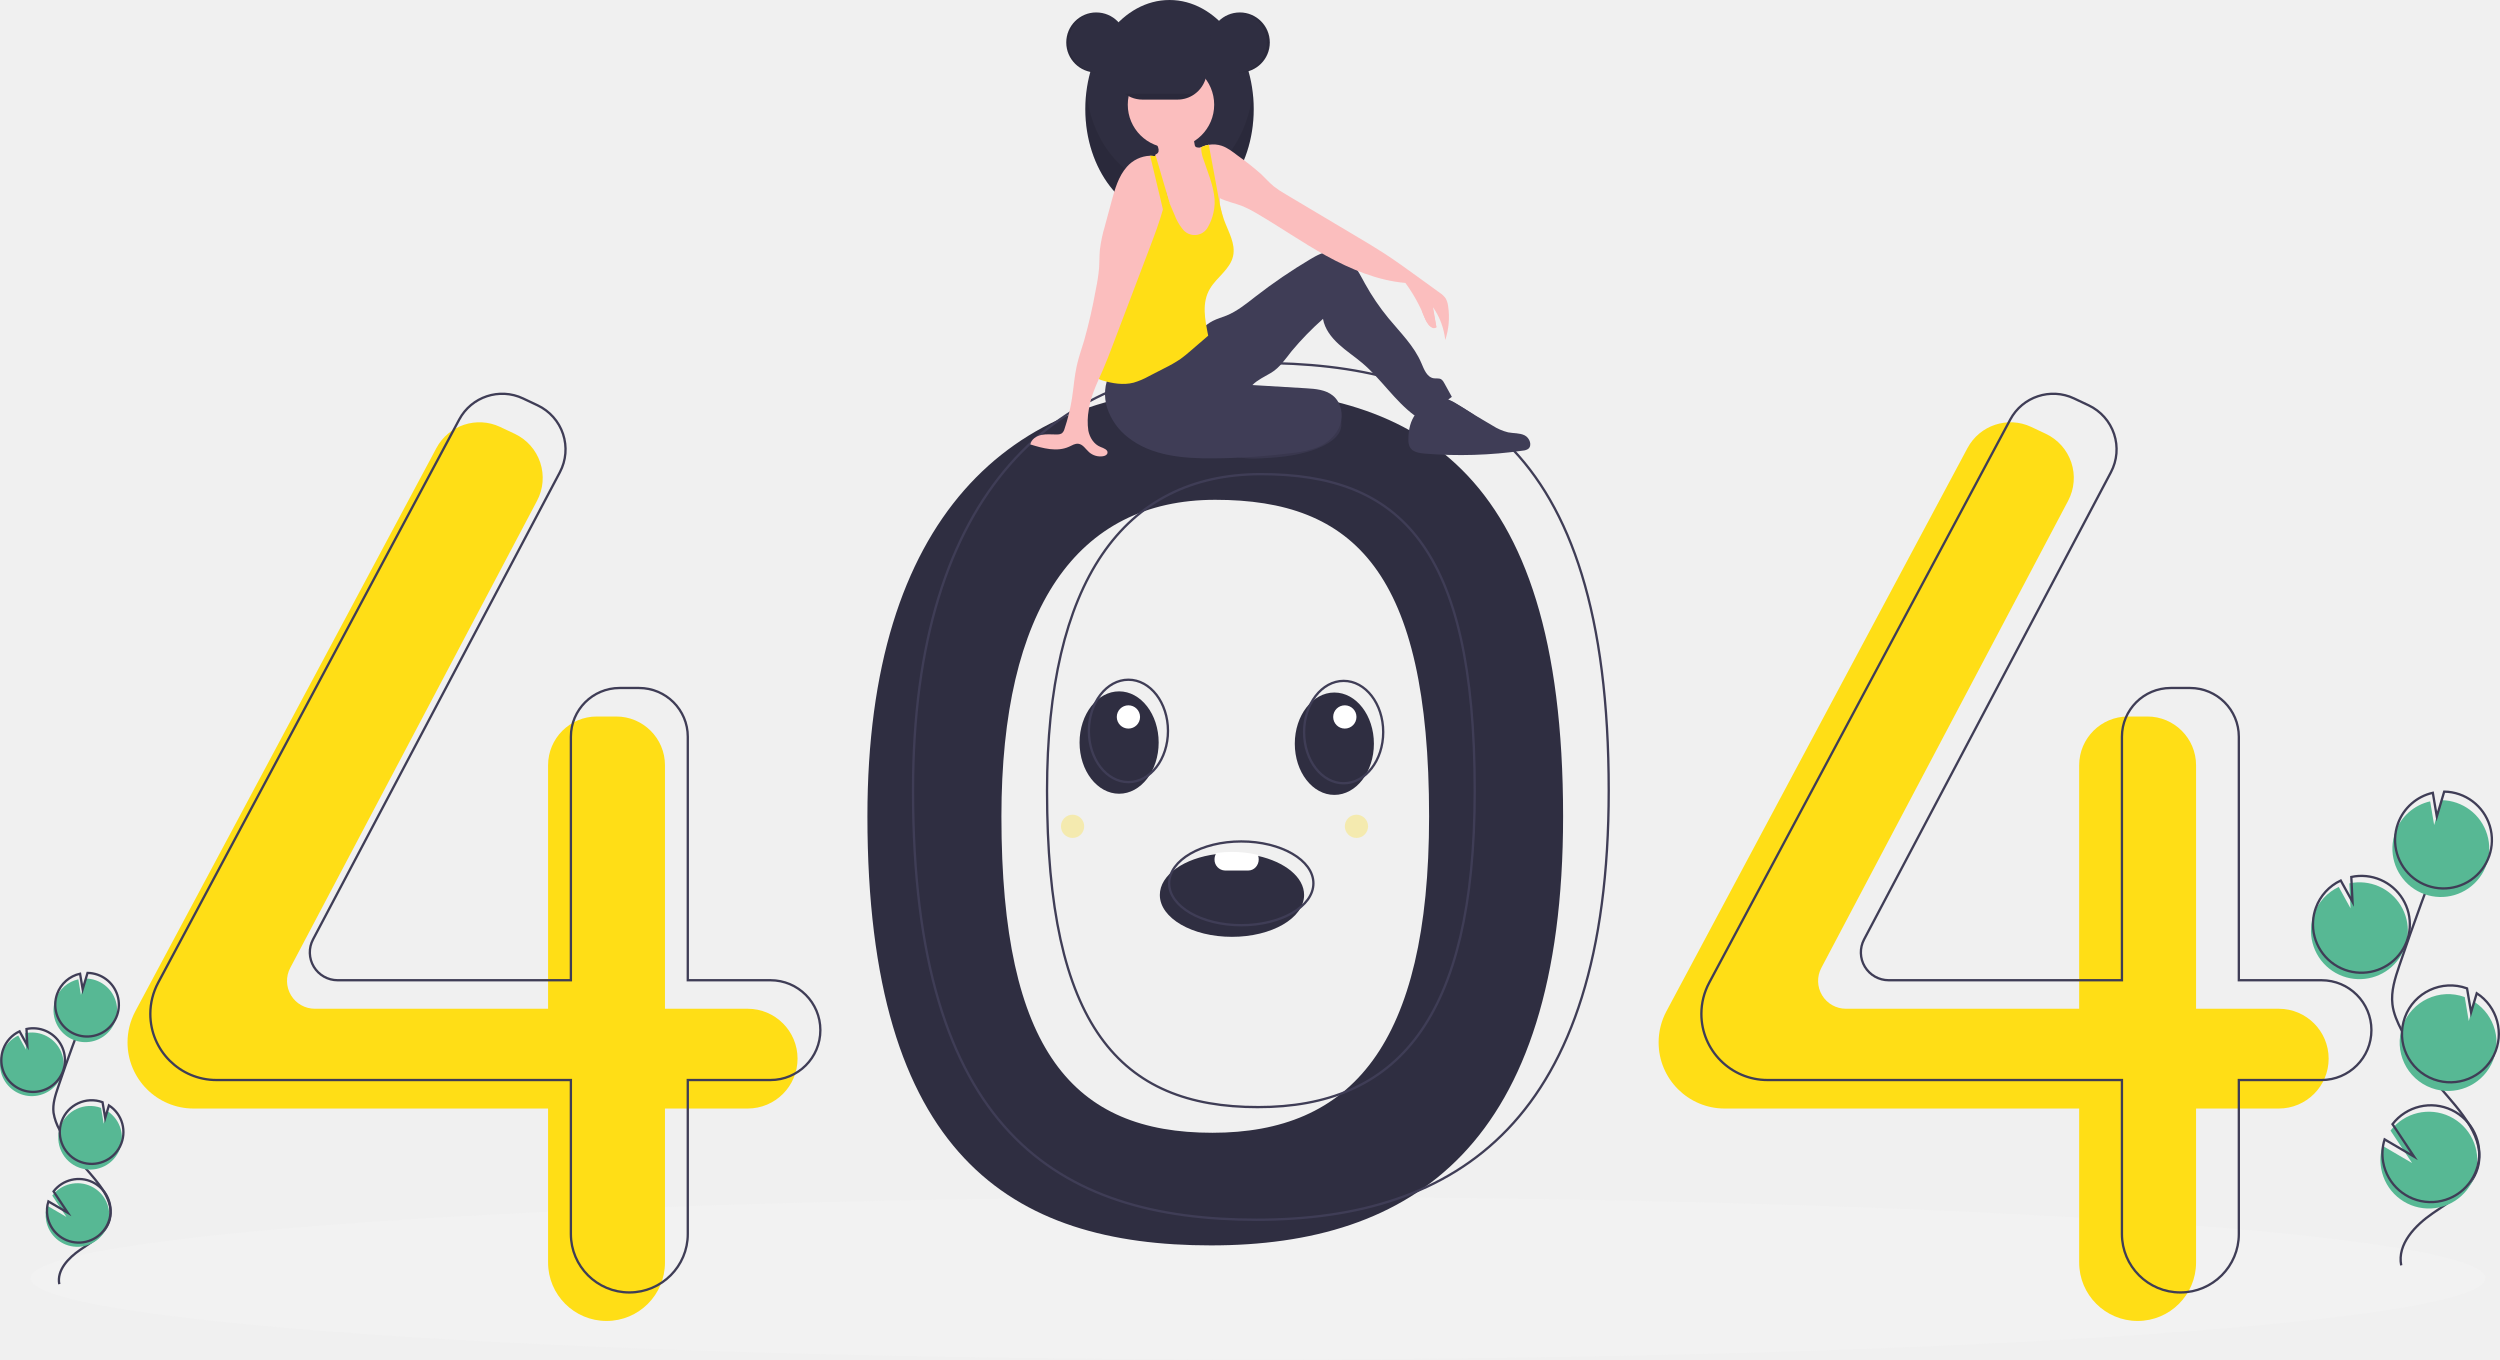
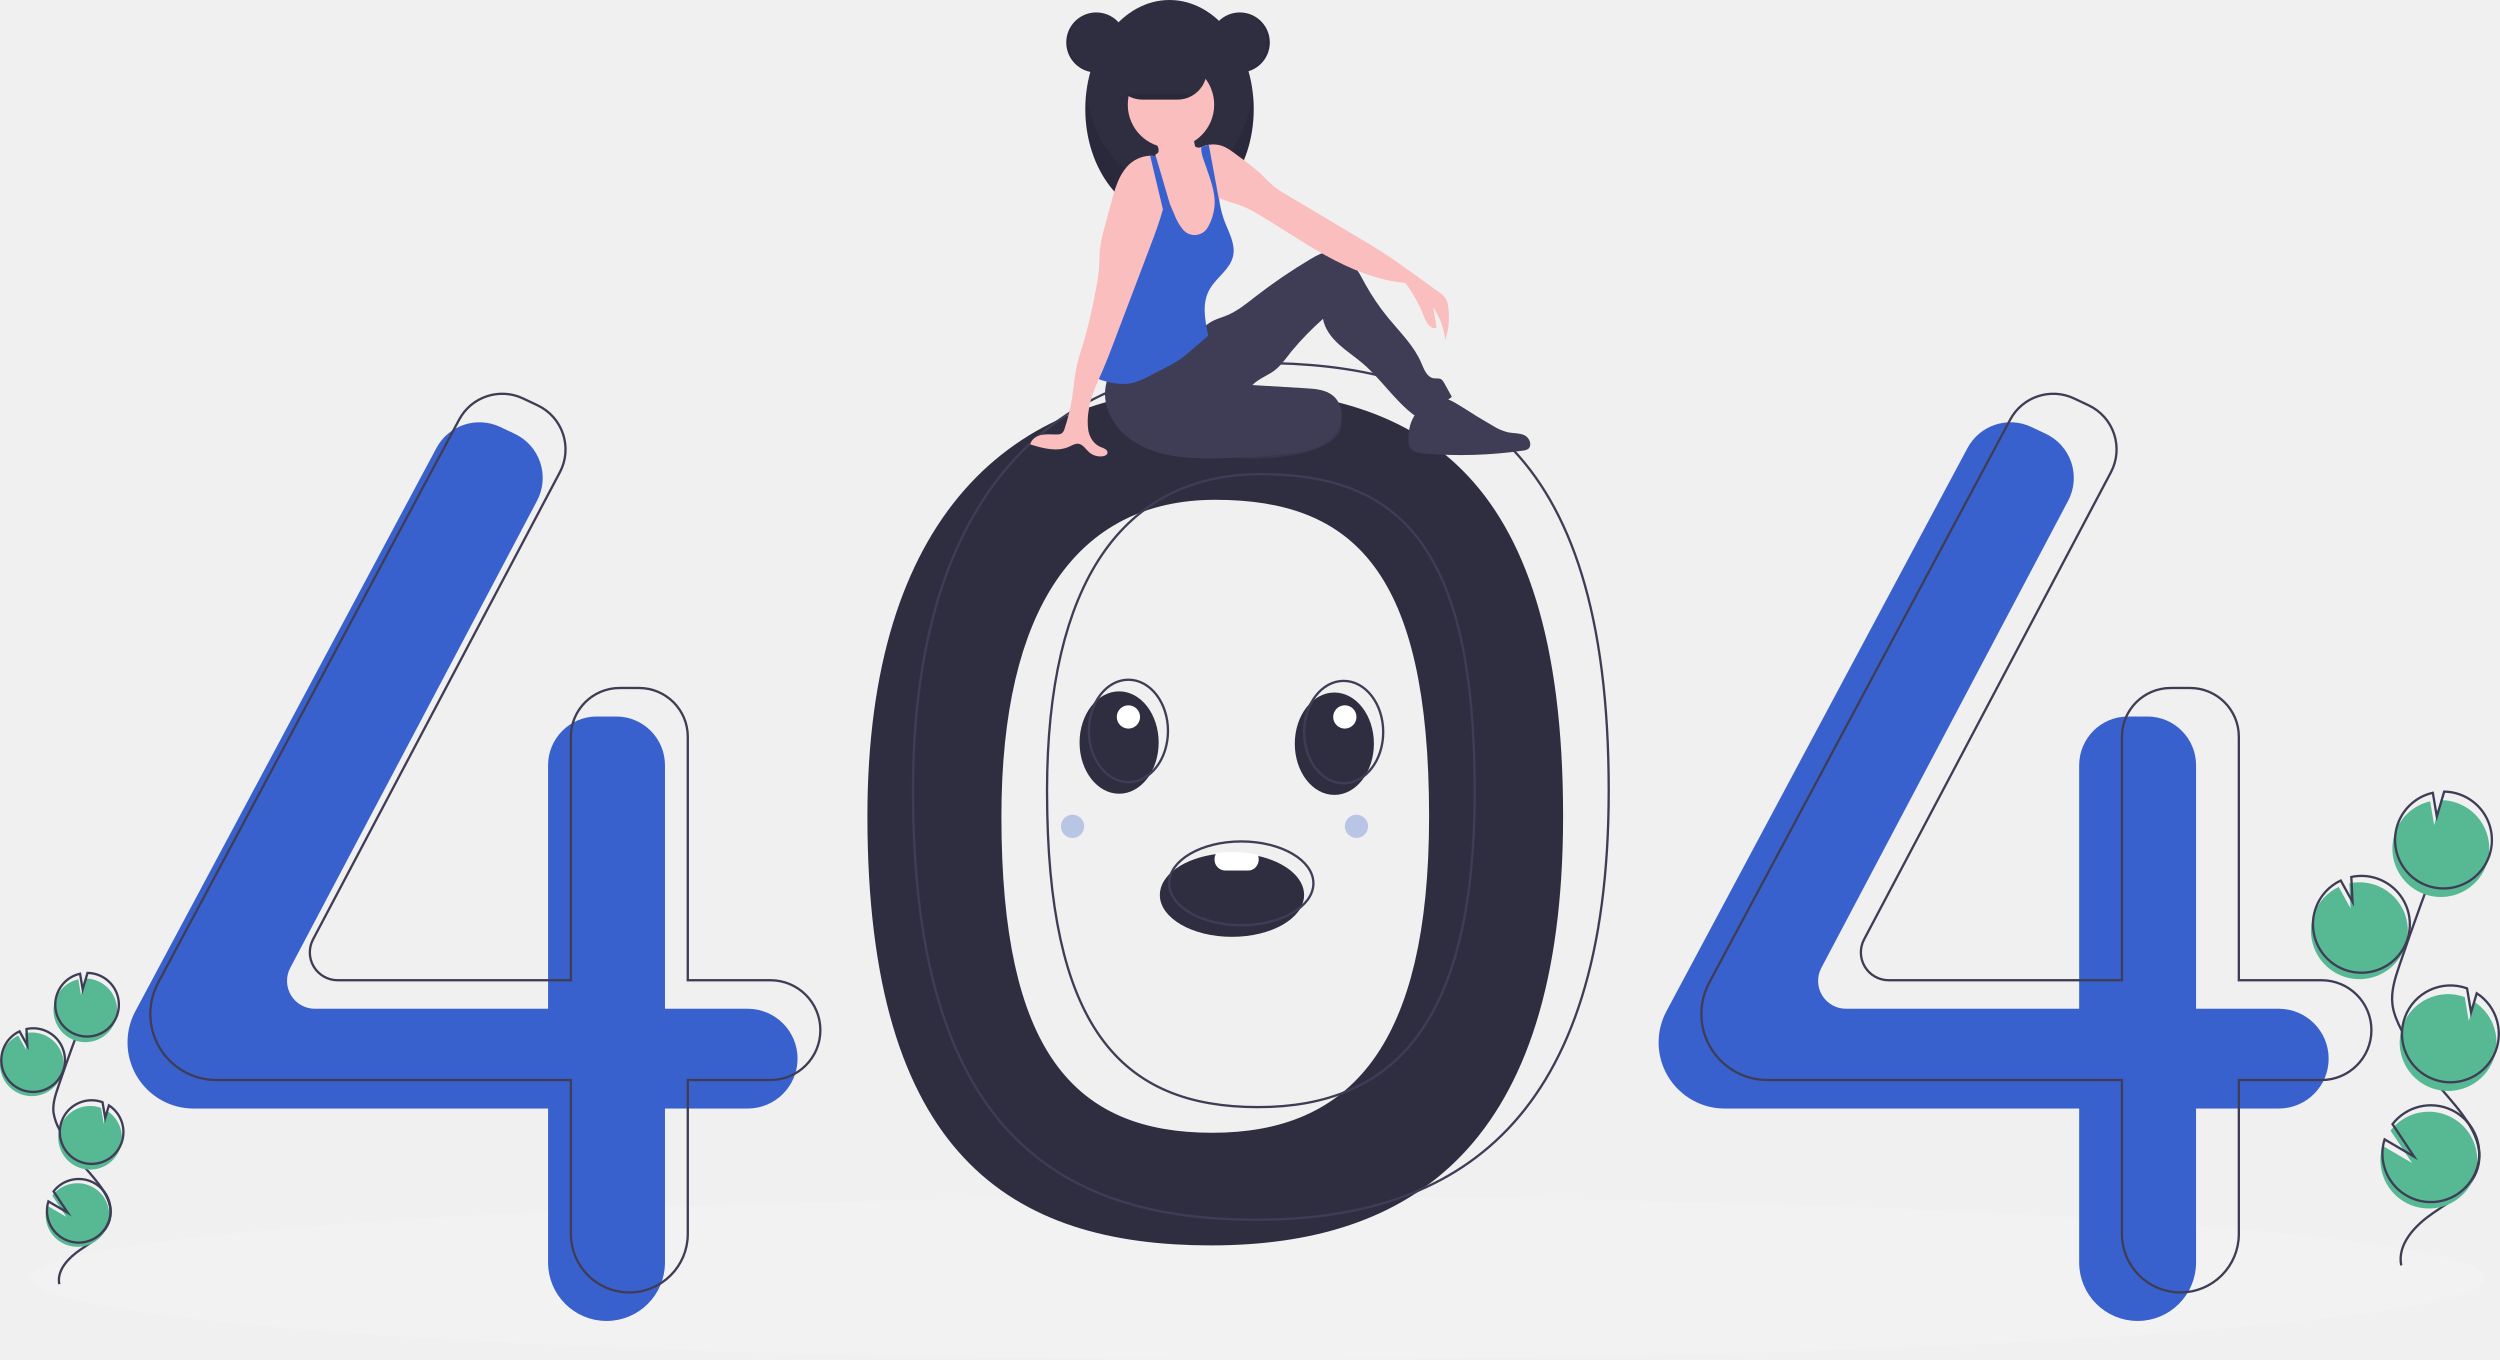
<svg xmlns="http://www.w3.org/2000/svg" id="fd59ce54-f850-4dfc-bc34-dd7d379d600e" data-name="Layer 1" width="1074.392" height="584.231" viewBox="0 0 1074.392 584.231">
  <ellipse cx="540.643" cy="549.309" rx="527.5" ry="34.922" fill="#f2f2f2" />
  <path d="M583.48,324.894c-85.944,0-147.651,55.139-147.651,183.798,0,145.813,61.707,184.411,147.651,184.411s151.327-42.274,151.327-184.411C734.807,356.753,669.424,324.894,583.48,324.894Zm.565,319.808c-59.527,0-90.626-34.923-90.626-135.916,0-89.112,32.372-136.105,91.899-136.105s91.899,30.868,91.899,136.105C677.217,607.234,643.572,644.703,584.045,644.703Z" transform="translate(-63.054 -157.8845)" fill="#2f2e41" />
-   <path d="M384.365,591.401H348.831V486.762A20.956,20.956,0,0,0,327.875,465.806h-8.326a20.956,20.956,0,0,0-20.956,20.956V591.401H198.363a11.963,11.963,0,0,1-10.578-17.552l106.082-200.78A20.956,20.956,0,0,0,284.287,344.33l-6.262-2.957a20.956,20.956,0,0,0-27.429,9.07L121.214,592.475a28.416,28.416,0,0,0-3.356,13.396v0a28.416,28.416,0,0,0,28.416,28.416H298.593v66.167a25.119,25.119,0,0,0,25.119,25.119h0a25.119,25.119,0,0,0,25.119-25.119V634.287h35.534a21.443,21.443,0,0,0,21.443-21.443v0A21.443,21.443,0,0,0,384.365,591.401Z" transform="translate(-63.054 -157.8845)" fill="#ffde16" />
-   <path d="M1042.362,591.401h-35.534V486.762A20.956,20.956,0,0,0,985.872,465.806h-8.326a20.956,20.956,0,0,0-20.956,20.956V591.401H856.359a11.963,11.963,0,0,1-10.578-17.552L951.864,373.069A20.956,20.956,0,0,0,942.284,344.33l-6.262-2.957a20.956,20.956,0,0,0-27.429,9.07L779.211,592.475a28.416,28.416,0,0,0-3.356,13.396v0a28.416,28.416,0,0,0,28.416,28.416H956.589v66.167a25.119,25.119,0,0,0,25.119,25.119h0a25.119,25.119,0,0,0,25.119-25.119V634.287h35.534a21.443,21.443,0,0,0,21.443-21.443v0A21.443,21.443,0,0,0,1042.362,591.401Z" transform="translate(-63.054 -157.8845)" fill="#ffde16" />
+   <path d="M384.365,591.401H348.831V486.762A20.956,20.956,0,0,0,327.875,465.806h-8.326a20.956,20.956,0,0,0-20.956,20.956V591.401H198.363a11.963,11.963,0,0,1-10.578-17.552l106.082-200.78A20.956,20.956,0,0,0,284.287,344.33l-6.262-2.957a20.956,20.956,0,0,0-27.429,9.07L121.214,592.475a28.416,28.416,0,0,0-3.356,13.396v0a28.416,28.416,0,0,0,28.416,28.416H298.593v66.167a25.119,25.119,0,0,0,25.119,25.119h0a25.119,25.119,0,0,0,25.119-25.119V634.287h35.534a21.443,21.443,0,0,0,21.443-21.443v0A21.443,21.443,0,0,0,384.365,591.401Z" transform="translate(-63.054 -157.8845)" fill="#3961ce" />
+   <path d="M1042.362,591.401h-35.534V486.762A20.956,20.956,0,0,0,985.872,465.806h-8.326a20.956,20.956,0,0,0-20.956,20.956V591.401H856.359a11.963,11.963,0,0,1-10.578-17.552L951.864,373.069A20.956,20.956,0,0,0,942.284,344.33l-6.262-2.957a20.956,20.956,0,0,0-27.429,9.07L779.211,592.475a28.416,28.416,0,0,0-3.356,13.396v0a28.416,28.416,0,0,0,28.416,28.416H956.589v66.167a25.119,25.119,0,0,0,25.119,25.119h0a25.119,25.119,0,0,0,25.119-25.119V634.287h35.534a21.443,21.443,0,0,0,21.443-21.443v0A21.443,21.443,0,0,0,1042.362,591.401Z" transform="translate(-63.054 -157.8845)" fill="#3961ce" />
  <path d="M394.168,579.148H358.634V474.509a20.956,20.956,0,0,0-20.956-20.956h-8.326a20.956,20.956,0,0,0-20.956,20.956V579.148H208.165a11.963,11.963,0,0,1-10.578-17.552L303.67,360.816a20.956,20.956,0,0,0-9.58-28.739l-6.262-2.957a20.956,20.956,0,0,0-27.429,9.07L131.017,580.222a28.416,28.416,0,0,0-3.356,13.396v0a28.416,28.416,0,0,0,28.416,28.416H308.395v66.167a25.119,25.119,0,0,0,25.119,25.119h0a25.119,25.119,0,0,0,25.119-25.119V622.034h35.534a21.443,21.443,0,0,0,21.443-21.443v0A21.443,21.443,0,0,0,394.168,579.148Z" transform="translate(-63.054 -157.8845)" fill="none" stroke="#3f3d56" stroke-miterlimit="10" />
  <path d="M1060.742,579.148h-35.534V474.509a20.956,20.956,0,0,0-20.956-20.956H995.925a20.956,20.956,0,0,0-20.956,20.956V579.148H874.739a11.963,11.963,0,0,1-10.578-17.552L970.244,360.816a20.956,20.956,0,0,0-9.58-28.739l-6.262-2.957a20.956,20.956,0,0,0-27.429,9.07L797.59,580.222a28.416,28.416,0,0,0-3.356,13.396v0a28.416,28.416,0,0,0,28.416,28.416H974.969v66.167a25.119,25.119,0,0,0,25.119,25.119h0a25.119,25.119,0,0,0,25.119-25.119V622.034h35.534a21.443,21.443,0,0,0,21.443-21.443v0A21.443,21.443,0,0,0,1060.742,579.148Z" transform="translate(-63.054 -157.8845)" fill="none" stroke="#3f3d56" stroke-miterlimit="10" />
  <path d="M603.085,313.866c-85.944,0-147.651,55.139-147.651,183.798,0,145.813,61.707,184.411,147.651,184.411s151.327-42.274,151.327-184.411C754.412,345.725,689.029,313.866,603.085,313.866Zm.565,319.808c-59.527,0-90.626-34.923-90.626-135.916,0-89.112,32.372-136.105,91.899-136.105s91.899,30.868,91.899,136.105C696.822,596.206,663.177,633.675,603.65,633.675Z" transform="translate(-63.054 -157.8845)" fill="none" stroke="#3f3d56" stroke-miterlimit="10" />
  <circle cx="471.141" cy="18.25" r="12.901" fill="#2f2e41" />
  <ellipse cx="502.607" cy="46.885" rx="36.186" ry="46.885" fill="#2f2e41" />
  <path d="M565.661,237.494c-18.128,0-33.141-17.271-35.776-39.805a60.976,60.976,0,0,0-.41,7.08c0,25.894,16.201,46.885,36.186,46.885s36.186-20.991,36.186-46.885a60.976,60.976,0,0,0-.41-7.08C598.803,220.224,583.789,237.494,565.661,237.494Z" transform="translate(-63.054 -157.8845)" opacity="0.1" />
  <path d="M639.296,342.073c-.777,3.193-4.128,5.751-7.839,7.538-7.802,3.757-17.425,4.878-26.76,5.254a45.176,45.176,0,0,1-7.144-.132,20.537,20.537,0,0,1-12.251-5.631,1.681,1.681,0,0,1,.044-2.844c4.969-5.459,13.262-8.806,21.616-11.216,6.334-1.827,17.381-6.561,24.29-5.922C637.944,329.739,640.277,338.041,639.296,342.073Z" transform="translate(-63.054 -157.8845)" fill="#3f3d56" />
  <path d="M639.296,342.073c-.777,3.193-4.128,5.751-7.839,7.538-7.802,3.757-17.425,4.878-26.76,5.254a45.176,45.176,0,0,1-7.144-.132,20.537,20.537,0,0,1-12.251-5.631,1.681,1.681,0,0,1,.044-2.844c4.969-5.459,13.262-8.806,21.616-11.216,6.334-1.827,17.381-6.561,24.29-5.922C637.944,329.739,640.277,338.041,639.296,342.073Z" transform="translate(-63.054 -157.8845)" opacity="0.1" />
  <path d="M540.098,318.206a19.77,19.77,0,0,0-1.199,15.075,26.339,26.339,0,0,0,8.829,12.497c10.095,8.092,23.988,9.205,36.925,9.093a284.649,284.649,0,0,0,33.905-2.324,40.538,40.538,0,0,0,11.001-2.554c4.222-1.827,7.933-5.178,9.436-9.526s.436-9.672-3.134-12.574c-3.137-2.55-7.463-2.9-11.498-3.143l-23.088-1.387c2.281-2.308,5.318-3.614,8.096-5.292,3.685-2.226,6.134-5.965,8.813-9.335a129.001,129.001,0,0,1,13.439-13.817c.751,4.31,3.478,7.85,6.687,10.824s6.908,5.368,10.244,8.2c8.079,6.858,13.896,16.167,22.392,22.5a43.829,43.829,0,0,0,16.049-8.012l-3.302-5.981a3.94,3.94,0,0,0-1.245-1.553c-.935-.575-2.14-.279-3.225-.441-2.901-.435-4.168-3.784-5.306-6.487-3.125-7.422-9.108-13.18-14.218-19.404a98.009,98.009,0,0,1-9.996-14.723c-1.717-3.102-3.288-6.331-5.617-9.003s-5.594-4.773-9.139-4.781c-3.132-.007-6.021,1.584-8.714,3.183a230.477,230.477,0,0,0-23.63,16.099c-3.944,3.062-7.863,6.296-12.489,8.174-1.947.79-4,1.331-5.869,2.292-3.273,1.684-5.757,4.534-8.431,7.064C566.277,311.892,553.219,317.738,540.098,318.206Z" transform="translate(-63.054 -157.8845)" fill="#3f3d56" />
  <path d="M588.374,253.983a23.774,23.774,0,0,1-1.734,8.033,10.045,10.045,0,0,1-5.768,5.573,12.375,12.375,0,0,1-5.623.182,10.882,10.882,0,0,1-4.582-1.561c-2.165-1.488-3.244-4.144-3.637-6.743-.393-2.596-.217-5.249-.469-7.863a42.944,42.944,0,0,0-1.202-6.255c-.17-.683-.343-1.362-.513-2.042-.167-.68-.33-1.359-.481-2.039-.138-.639-.267-1.281-.378-1.926-.091-.544-.173-1.092-.233-1.643a18.423,18.423,0,0,0-.809-4.811,14.607,14.607,0,0,0-1.687-2.854c-.286-.409-.563-.818-.818-1.243a5.89,5.89,0,0,1-.972-3.748,3.286,3.286,0,0,1,.148-.601c.025-.076.053-.151.085-.223A1.802,1.802,0,0,0,560.932,223.07a3.433,3.433,0,0,0-.148-1.778,11.318,11.318,0,0,0-.96-2.288c-.264-.478-1.161-1.34-1.167-1.888-.013-1.101,2.14-1.989,3.011-2.423a16.796,16.796,0,0,1,8.597-1.743c1.904.129,3.968.714,5.019,2.31.944,1.438.818,3.301,1.221,4.972a1.471,1.471,0,0,0,.299.664,1.341,1.341,0,0,0,.739.34,4.549,4.549,0,0,0,1.416.057h.003a2.931,2.931,0,0,0,.371-.054,4.957,4.957,0,0,0,2.033-.878q.585-.156,1.18-.255a.251.251,0,0,0,.047-.009c1.576,4.975,1.781,10.308,3.071,15.374.639,2.52,1.554,5.009,1.683,7.602.009.113.013.23.016.346.019.834-.047,1.674-.013,2.505a6.981,6.981,0,0,0,.126,1.114,15.611,15.611,0,0,0,.525,1.743l.009.028c.06.183.116.368.164.554.035.135.066.267.091.403l.003.009A14.938,14.938,0,0,1,588.374,253.983Z" transform="translate(-63.054 -157.8845)" fill="#fbbebe" />
  <circle cx="503.237" cy="44.997" r="18.565" fill="#fbbebe" />
  <path d="M684.157,304.033a30.445,30.445,0,0,0-5.236-14.103q.722,4.295,1.447,8.587a3.214,3.214,0,0,1-3.367-1.035,10.337,10.337,0,0,1-1.765-3.276,67.466,67.466,0,0,0-8.21-14.736c-11.819-.985-23.502-5.884-33.896-11.595-10.396-5.708-20.126-12.552-30.384-18.502a43.573,43.573,0,0,0-5.544-2.832c-3.21-1.287-6.812-1.954-9.855-3.468-.204-.101-.409-.208-.61-.318a12.578,12.578,0,0,1-1.945-1.306,10.344,10.344,0,0,1-.931-.856,20.351,20.351,0,0,1-3.559-5.953c-1.633-3.612-2.215-7.97-3.845-11.583a11.203,11.203,0,0,1,2.502-1.765h.003c.132-.069.264-.135.4-.198a11.94,11.94,0,0,1,2.004-.733q.585-.156,1.18-.255a.251.251,0,0,0,.047-.009,11.566,11.566,0,0,1,5.491.434c2.587.875,4.767,2.621,6.941,4.273a114.02,114.02,0,0,1,10.148,8.049c1.794,1.718,3.43,3.606,5.359,5.167a42.144,42.144,0,0,0,5.057,3.351q15.656,9.327,31.315,18.65c3.534,2.105,7.07,4.21,10.526,6.438,5.249,3.386,10.308,7.055,15.365,10.721q4.47,3.238,8.936,6.479a9.728,9.728,0,0,1,2.533,2.341,8.472,8.472,0,0,1,1.123,3.433A31.387,31.387,0,0,1,684.157,304.033Z" transform="translate(-63.054 -157.8845)" fill="#fbbebe" />
-   <path d="M592.977,267.944c-1.252,5.617-6.929,9.012-9.896,13.946-3.688,6.123-2.184,13.241-.799,20.255q-3.795,3.271-7.593,6.542c-1.397,1.199-2.794,2.404-4.298,3.464a57.351,57.351,0,0,1-6.86,3.94q-3.361,1.728-6.721,3.458a32.128,32.128,0,0,1-6.58,2.788c-4.415,1.133-9.103.34-13.471-.972a6.088,6.088,0,0,1-1.473-.601,2.394,2.394,0,0,1-.699-.632,3.911,3.911,0,0,1-.444-2.539c.444-7.351,2.24-14.547,4.031-21.69a85.26,85.26,0,0,1,3.848-12.577,85.077,85.077,0,0,1,5.415-10.151,68.368,68.368,0,0,1,7.929-11.514,18.479,18.479,0,0,0,3.675-4.739c1.117-2.549.686-5.472.913-8.247a17.148,17.148,0,0,1,1.633-6.007v-.003a17.093,17.093,0,0,1,1.743-2.882q.458,1.067.916,2.13.302.699.598,1.394.387.897.768,1.787,1.1,2.558,2.196,5.113a21.59,21.59,0,0,0,3.335,5.944,6.499,6.499,0,0,0,11.123-.853,21.261,21.261,0,0,0,2.272-6.013,19.215,19.215,0,0,0,.252-7.835c-.758-5.009-2.889-10.126-4.437-14.78a14.945,14.945,0,0,1-1.079-4.871,3.351,3.351,0,0,1,.057-.56c.009-.047.019-.098.028-.145a11.94,11.94,0,0,1,2.004-.733q.585-.156,1.18-.255,2.044,11.064,4.094,22.127c.032.173.066.346.098.522.195,1.057.393,2.115.614,3.169.198.957.412,1.91.651,2.857l.009.028c.082.321.167.639.255.957l.003.009c.242.868.513,1.731.818,2.58C590.938,257.475,594.164,262.629,592.977,267.944Z" transform="translate(-63.054 -157.8845)" fill="#ffde16" />
+   <path d="M592.977,267.944c-1.252,5.617-6.929,9.012-9.896,13.946-3.688,6.123-2.184,13.241-.799,20.255q-3.795,3.271-7.593,6.542c-1.397,1.199-2.794,2.404-4.298,3.464a57.351,57.351,0,0,1-6.86,3.94q-3.361,1.728-6.721,3.458a32.128,32.128,0,0,1-6.58,2.788c-4.415,1.133-9.103.34-13.471-.972a6.088,6.088,0,0,1-1.473-.601,2.394,2.394,0,0,1-.699-.632,3.911,3.911,0,0,1-.444-2.539c.444-7.351,2.24-14.547,4.031-21.69a85.26,85.26,0,0,1,3.848-12.577,85.077,85.077,0,0,1,5.415-10.151,68.368,68.368,0,0,1,7.929-11.514,18.479,18.479,0,0,0,3.675-4.739c1.117-2.549.686-5.472.913-8.247a17.148,17.148,0,0,1,1.633-6.007v-.003a17.093,17.093,0,0,1,1.743-2.882q.458,1.067.916,2.13.302.699.598,1.394.387.897.768,1.787,1.1,2.558,2.196,5.113a21.59,21.59,0,0,0,3.335,5.944,6.499,6.499,0,0,0,11.123-.853,21.261,21.261,0,0,0,2.272-6.013,19.215,19.215,0,0,0,.252-7.835c-.758-5.009-2.889-10.126-4.437-14.78a14.945,14.945,0,0,1-1.079-4.871,3.351,3.351,0,0,1,.057-.56c.009-.047.019-.098.028-.145a11.94,11.94,0,0,1,2.004-.733q.585-.156,1.18-.255,2.044,11.064,4.094,22.127c.032.173.066.346.098.522.195,1.057.393,2.115.614,3.169.198.957.412,1.91.651,2.857l.009.028c.082.321.167.639.255.957l.003.009c.242.868.513,1.731.818,2.58C590.938,257.475,594.164,262.629,592.977,267.944Z" transform="translate(-63.054 -157.8845)" fill="#3961ce" />
  <path d="M668.321,346.877a6.583,6.583,0,0,0,.61,3.143c1.162,2.124,3.95,2.606,6.362,2.805a188.377,188.377,0,0,0,42.266-1.288,4.886,4.886,0,0,0,2.151-.668c1.99-1.395.763-4.795-1.41-5.884s-4.751-.826-7.135-1.297a22.479,22.479,0,0,1-6.678-2.896q-7.252-4.167-14.293-8.688c-2.795-1.795-6.093-3.71-9.24-2.646C672.43,332.343,668.265,337.681,668.321,346.877Z" transform="translate(-63.054 -157.8845)" fill="#3f3d56" />
  <path d="M564.437,240.874v.003c-.022.132-.044.261-.072.39-.035.214-.076.431-.116.645-.39,1.998-.868,3.987-1.419,5.963-1.51,5.459-3.534,10.831-5.541,16.123q-8.081,21.287-16.164,42.577c-1.359,3.575-2.716,7.152-4.261,10.654-.516,1.167-1.048,2.344-1.576,3.534-1.894,4.257-3.713,8.653-4.317,13.184a27.45,27.45,0,0,0-.192,9.04c.604,2.97,2.407,5.872,5.23,6.97,1.378.538,3.351,1.259,2.974,2.69-.204.787-1.098,1.171-1.901,1.303a7.312,7.312,0,0,1-5.966-1.718c-1.507-1.337-2.665-3.417-4.67-3.641-1.388-.151-2.665.68-3.936,1.262-5.186,2.369-11.227.711-16.674-.972.428-2.206,2.643-3.66,4.843-4.1,2.199-.444,4.474-.129,6.718-.189a3.51,3.51,0,0,0,2.042-.525,3.705,3.705,0,0,0,1.101-1.882,78.964,78.964,0,0,0,3.213-13.147c.724-4.666,1.026-9.405,2.058-14.015.802-3.597,2.042-7.08,3.106-10.61a224.682,224.682,0,0,0,5.06-22.077,78.02,78.02,0,0,0,1.425-9.368c.179-2.612.094-5.236.346-7.838a60.888,60.888,0,0,1,2.111-9.997q1.444-5.348,2.885-10.689c1.425-5.271,2.955-10.746,6.567-14.843a13.962,13.962,0,0,1,10.028-4.789,9.882,9.882,0,0,1,2.13.23c.116.028.233.057.349.088a8.634,8.634,0,0,1,2.174.9c1.114-.708,1.68-.459,2.42.632a6.973,6.973,0,0,1,.881,3.795A52.424,52.424,0,0,1,564.437,240.874Z" transform="translate(-63.054 -157.8845)" fill="#fbbebe" />
-   <path d="M565.661,245.046l-.047.047-.255.255-2.53,2.527-1.24-5.208-4.251-17.854a9.882,9.882,0,0,1,2.13.23,3.286,3.286,0,0,1,.148-.601l.201.689,1.441,4.902,2.728,9.308.45,1.532v.003Z" transform="translate(-63.054 -157.8845)" fill="#ffde16" />
+   <path d="M565.661,245.046l-.047.047-.255.255-2.53,2.527-1.24-5.208-4.251-17.854a9.882,9.882,0,0,1,2.13.23,3.286,3.286,0,0,1,.148-.601l.201.689,1.441,4.902,2.728,9.308.45,1.532v.003Z" transform="translate(-63.054 -157.8845)" fill="#3961ce" />
  <path d="M581.715,188.087a12.582,12.582,0,0,1-3.7,8.896,12.314,12.314,0,0,1-1.36,1.176,12.528,12.528,0,0,1-7.536,2.524H554.023a12.59,12.59,0,0,1,0-25.18h15.096A12.629,12.629,0,0,1,581.715,188.087Z" transform="translate(-63.054 -157.8845)" fill="#2f2e41" />
  <circle cx="532.815" cy="18.25" r="12.901" fill="#2f2e41" />
  <path d="M595.554,163.234c-.158,0-.315.006-.472.012a12.898,12.898,0,0,1,0,25.778c.157.006.314.012.472.012a12.901,12.901,0,1,0,0-25.802Z" transform="translate(-63.054 -157.8845)" opacity="0.1" />
  <path d="M534.195,163.234c.158,0,.315.006.472.012a12.898,12.898,0,0,0,0,25.778c-.157.006-.314.012-.472.012a12.901,12.901,0,0,1,0-25.802Z" transform="translate(-63.054 -157.8845)" opacity="0.1" />
  <path d="M576.655,198.159a12.528,12.528,0,0,1-7.536,2.524H554.023a12.528,12.528,0,0,1-7.536-2.524Z" transform="translate(-63.054 -157.8845)" opacity="0.1" />
  <path d="M674.14,291.64s3.252,9.372,6.229,6.876L677.996,286.267Z" transform="translate(-63.054 -157.8845)" fill="#fbbebe" />
  <path d="M1069.918,577.434a20.813,20.813,0,1,0,2.772-39.915l.521,10.712-5.068-9.18a20.734,20.734,0,0,0-10.684,11.723,20.408,20.408,0,0,0-1.197,5.63A20.809,20.809,0,0,0,1069.918,577.434Z" transform="translate(-63.054 -157.8845)" fill="#57b894" />
  <path d="M1094.995,701.678c-1.789-9.11,5.963-17.187,13.621-22.437s16.605-10.408,19.218-19.317c3.755-12.804-7.43-24.53-16.136-34.642a125.3,125.3,0,0,1-16.524-24.557c-1.811-3.533-3.476-7.225-3.952-11.166-.686-5.675,1.137-11.323,2.974-16.737q9.179-27.052,19.628-53.65" transform="translate(-63.054 -157.8845)" fill="none" stroke="#3f3d56" stroke-miterlimit="10" />
  <path d="M1070.775,574.676a20.813,20.813,0,1,0,2.772-39.915l.521,10.712-5.068-9.18a20.734,20.734,0,0,0-10.684,11.723,20.408,20.408,0,0,0-1.197,5.63A20.809,20.809,0,0,0,1070.775,574.676Z" transform="translate(-63.054 -157.8845)" fill="none" stroke="#3f3d56" stroke-miterlimit="10" />
  <path d="M1092.451,515.473a20.788,20.788,0,0,1,14.98-13.198l1.714,10.184,3.177-10.696a20.81,20.81,0,1,1-19.871,13.71Z" transform="translate(-63.054 -157.8845)" fill="#57b894" />
  <path d="M1093.594,511.795a20.788,20.788,0,0,1,14.98-13.198l1.714,10.184,3.177-10.696a20.81,20.81,0,1,1-19.871,13.71Z" transform="translate(-63.054 -157.8845)" fill="none" stroke="#3f3d56" stroke-miterlimit="10" />
  <path d="M1108.045,625.489a20.81,20.81,0,0,0,18.419-37.023l-2.441,8.219-1.731-10.304a.362.362,0,0,0-.053-.02,20.811,20.811,0,1,0-14.194,39.127Z" transform="translate(-63.054 -157.8845)" fill="#57b894" />
  <path d="M1109.035,621.764a20.81,20.81,0,0,0,18.419-37.023l-2.441,8.219-1.731-10.304a.362.362,0,0,0-.053-.02,20.811,20.811,0,1,0-14.194,39.127Z" transform="translate(-63.054 -157.8845)" fill="none" stroke="#3f3d56" stroke-miterlimit="10" />
  <path d="M1086.378,660.051a20.801,20.801,0,1,0,4.011-16.297l9.273,13.957-12.67-7.408A20.616,20.616,0,0,0,1086.378,660.051Z" transform="translate(-63.054 -157.8845)" fill="#57b894" />
  <path d="M1087.235,657.294a20.801,20.801,0,1,0,4.011-16.297l9.273,13.957-12.67-7.408A20.616,20.616,0,0,0,1087.235,657.294Z" transform="translate(-63.054 -157.8845)" fill="none" stroke="#3f3d56" stroke-miterlimit="10" />
  <path d="M72.061,628.133a13.674,13.674,0,1,0,1.821-26.225l.342,7.038-3.33-6.032a13.623,13.623,0,0,0-7.019,7.702,13.409,13.409,0,0,0-.787,3.699A13.672,13.672,0,0,0,72.061,628.133Z" transform="translate(-63.054 -157.8845)" fill="#57b894" />
  <path d="M88.538,709.763c-1.175-5.986,3.918-11.292,8.949-14.741s10.91-6.838,12.626-12.692c2.467-8.412-4.882-16.117-10.601-22.76A82.324,82.324,0,0,1,88.656,643.436a22.21,22.21,0,0,1-2.597-7.336c-.451-3.729.747-7.439,1.954-10.996q6.031-17.773,12.896-35.249" transform="translate(-63.054 -157.8845)" fill="none" stroke="#3f3d56" stroke-miterlimit="10" />
  <path d="M72.625,626.321a13.674,13.674,0,1,0,1.821-26.225l.342,7.038L71.458,601.103a13.623,13.623,0,0,0-7.019,7.702,13.409,13.409,0,0,0-.787,3.699A13.672,13.672,0,0,0,72.625,626.321Z" transform="translate(-63.054 -157.8845)" fill="none" stroke="#3f3d56" stroke-miterlimit="10" />
  <path d="M86.866,587.423a13.658,13.658,0,0,1,9.842-8.671l1.126,6.691,2.087-7.027a13.673,13.673,0,1,1-13.055,9.007Z" transform="translate(-63.054 -157.8845)" fill="#57b894" />
  <path d="M87.617,585.007a13.658,13.658,0,0,1,9.842-8.671l1.126,6.691L100.673,576a13.673,13.673,0,1,1-13.055,9.007Z" transform="translate(-63.054 -157.8845)" fill="none" stroke="#3f3d56" stroke-miterlimit="10" />
  <path d="M97.112,659.706a13.673,13.673,0,0,0,12.102-24.325l-1.604,5.4-1.137-6.77a.238.238,0,0,0-.035-.013,13.673,13.673,0,1,0-9.326,25.707Z" transform="translate(-63.054 -157.8845)" fill="#57b894" />
  <path d="M97.762,657.259a13.673,13.673,0,0,0,12.102-24.325l-1.604,5.4-1.137-6.77a.238.238,0,0,0-.035-.013,13.673,13.673,0,1,0-9.326,25.707Z" transform="translate(-63.054 -157.8845)" fill="none" stroke="#3f3d56" stroke-miterlimit="10" />
  <path d="M82.876,682.414a13.667,13.667,0,1,0,2.635-10.708l6.092,9.17-8.324-4.867A13.545,13.545,0,0,0,82.876,682.414Z" transform="translate(-63.054 -157.8845)" fill="#57b894" />
  <path d="M83.439,680.602a13.667,13.667,0,1,0,2.635-10.708l6.092,9.17-8.324-4.867A13.545,13.545,0,0,0,83.439,680.602Z" transform="translate(-63.054 -157.8845)" fill="none" stroke="#3f3d56" stroke-miterlimit="10" />
  <ellipse cx="480.946" cy="319.115" rx="17" ry="22" fill="#2f2e41" />
  <ellipse cx="573.446" cy="319.615" rx="17" ry="22" fill="#2f2e41" />
  <path d="M623.5,542.5c0,9.94-13.88,18-31,18s-31-8.06-31-18c0-8.61,10.41-15.81,24.32-17.57a50.104,50.104,0,0,1,6.68-.43,50.699,50.699,0,0,1,11.13,1.2C615.25,528.29,623.5,534.84,623.5,542.5Z" transform="translate(-63.054 -157.8845)" fill="#2f2e41" />
  <ellipse cx="484.946" cy="314.115" rx="17" ry="22" fill="none" stroke="#3f3d56" stroke-miterlimit="10" />
  <ellipse cx="577.446" cy="314.615" rx="17" ry="22" fill="none" stroke="#3f3d56" stroke-miterlimit="10" />
  <ellipse cx="533.446" cy="379.615" rx="31" ry="18" fill="none" stroke="#3f3d56" stroke-miterlimit="10" />
  <path d="M604,527.2a4.937,4.937,0,0,1-1.32,3.392A4.339,4.339,0,0,1,599.5,532h-10a4.664,4.664,0,0,1-4.5-4.8,4.905,4.905,0,0,1,.82-2.741A47.02,47.02,0,0,1,592.5,524a47.665,47.665,0,0,1,11.13,1.28A5.067,5.067,0,0,1,604,527.2Z" transform="translate(-63.054 -157.8845)" fill="#fff" />
  <circle cx="484.946" cy="308.115" r="5" fill="#fff" />
  <circle cx="577.946" cy="308.115" r="5" fill="#fff" />
-   <circle cx="582.946" cy="355.115" r="5" fill="#ffde16" opacity="0.3" />
-   <circle cx="460.946" cy="355.115" r="5" fill="#ffde16" opacity="0.3" />
+   <circle cx="582.946" cy="355.115" r="5" fill="#3961ce" opacity="0.3" />
+   <circle cx="460.946" cy="355.115" r="5" fill="#3961ce" opacity="0.3" />
</svg>
